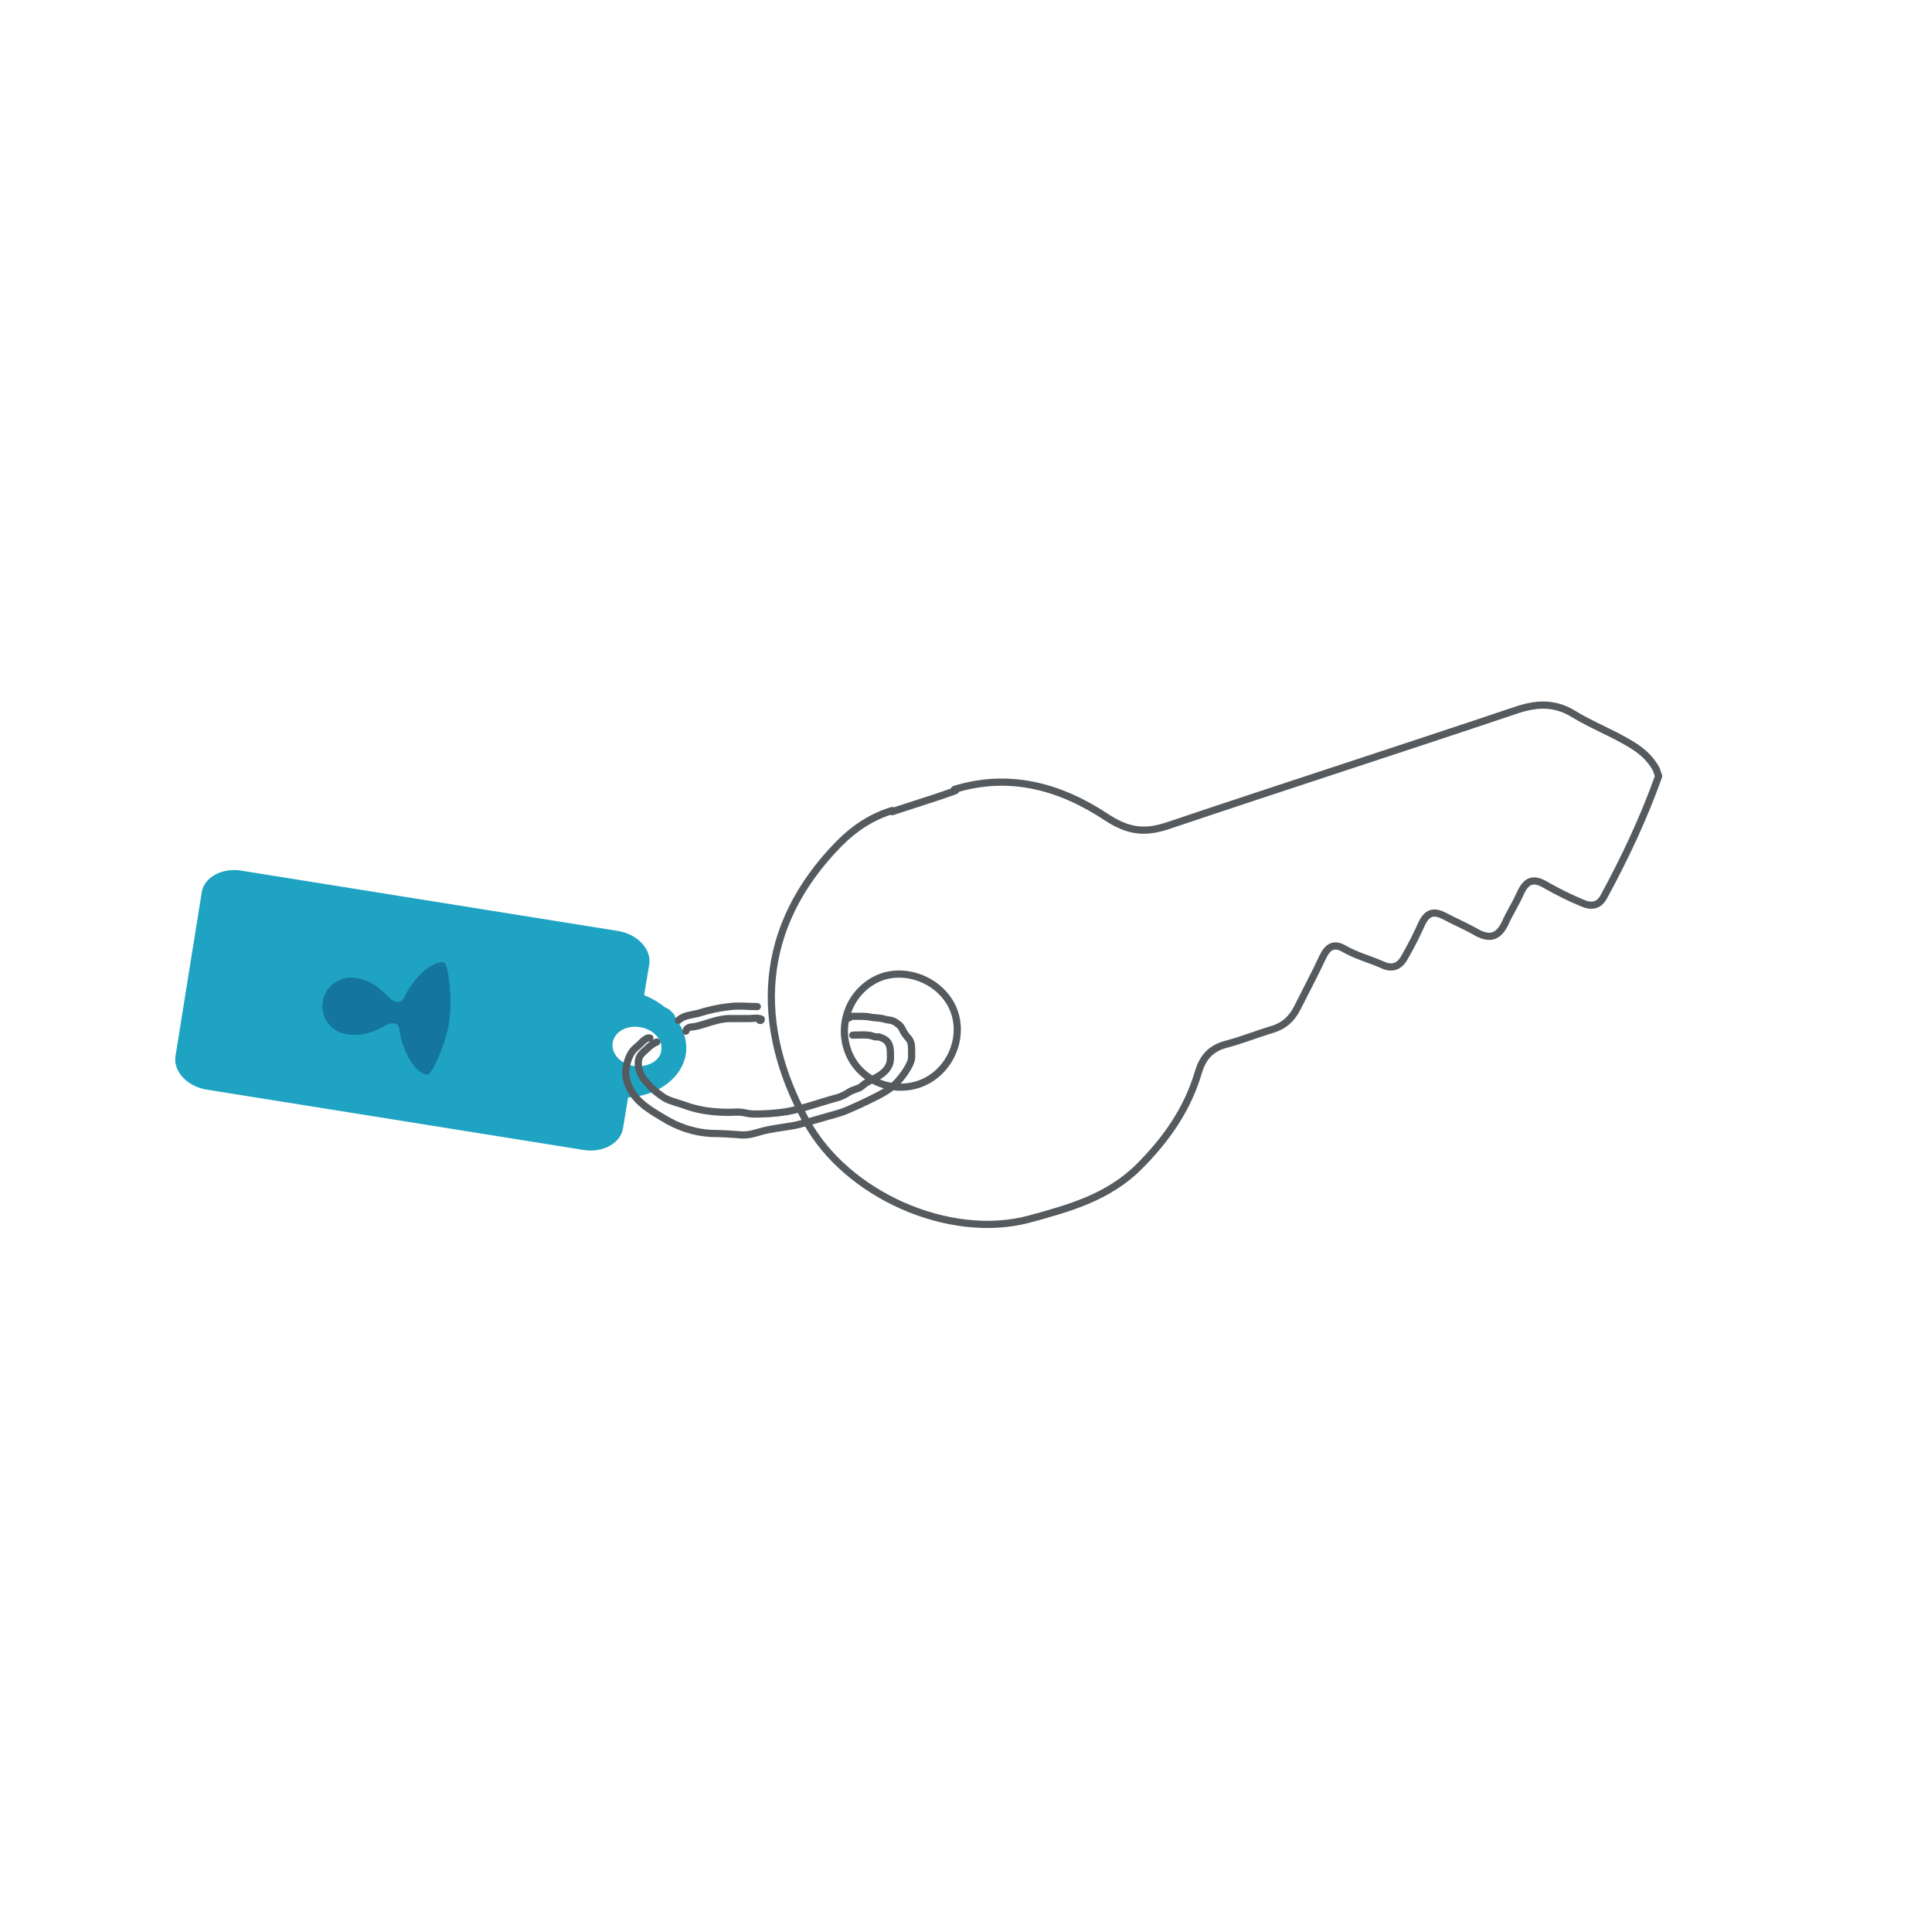
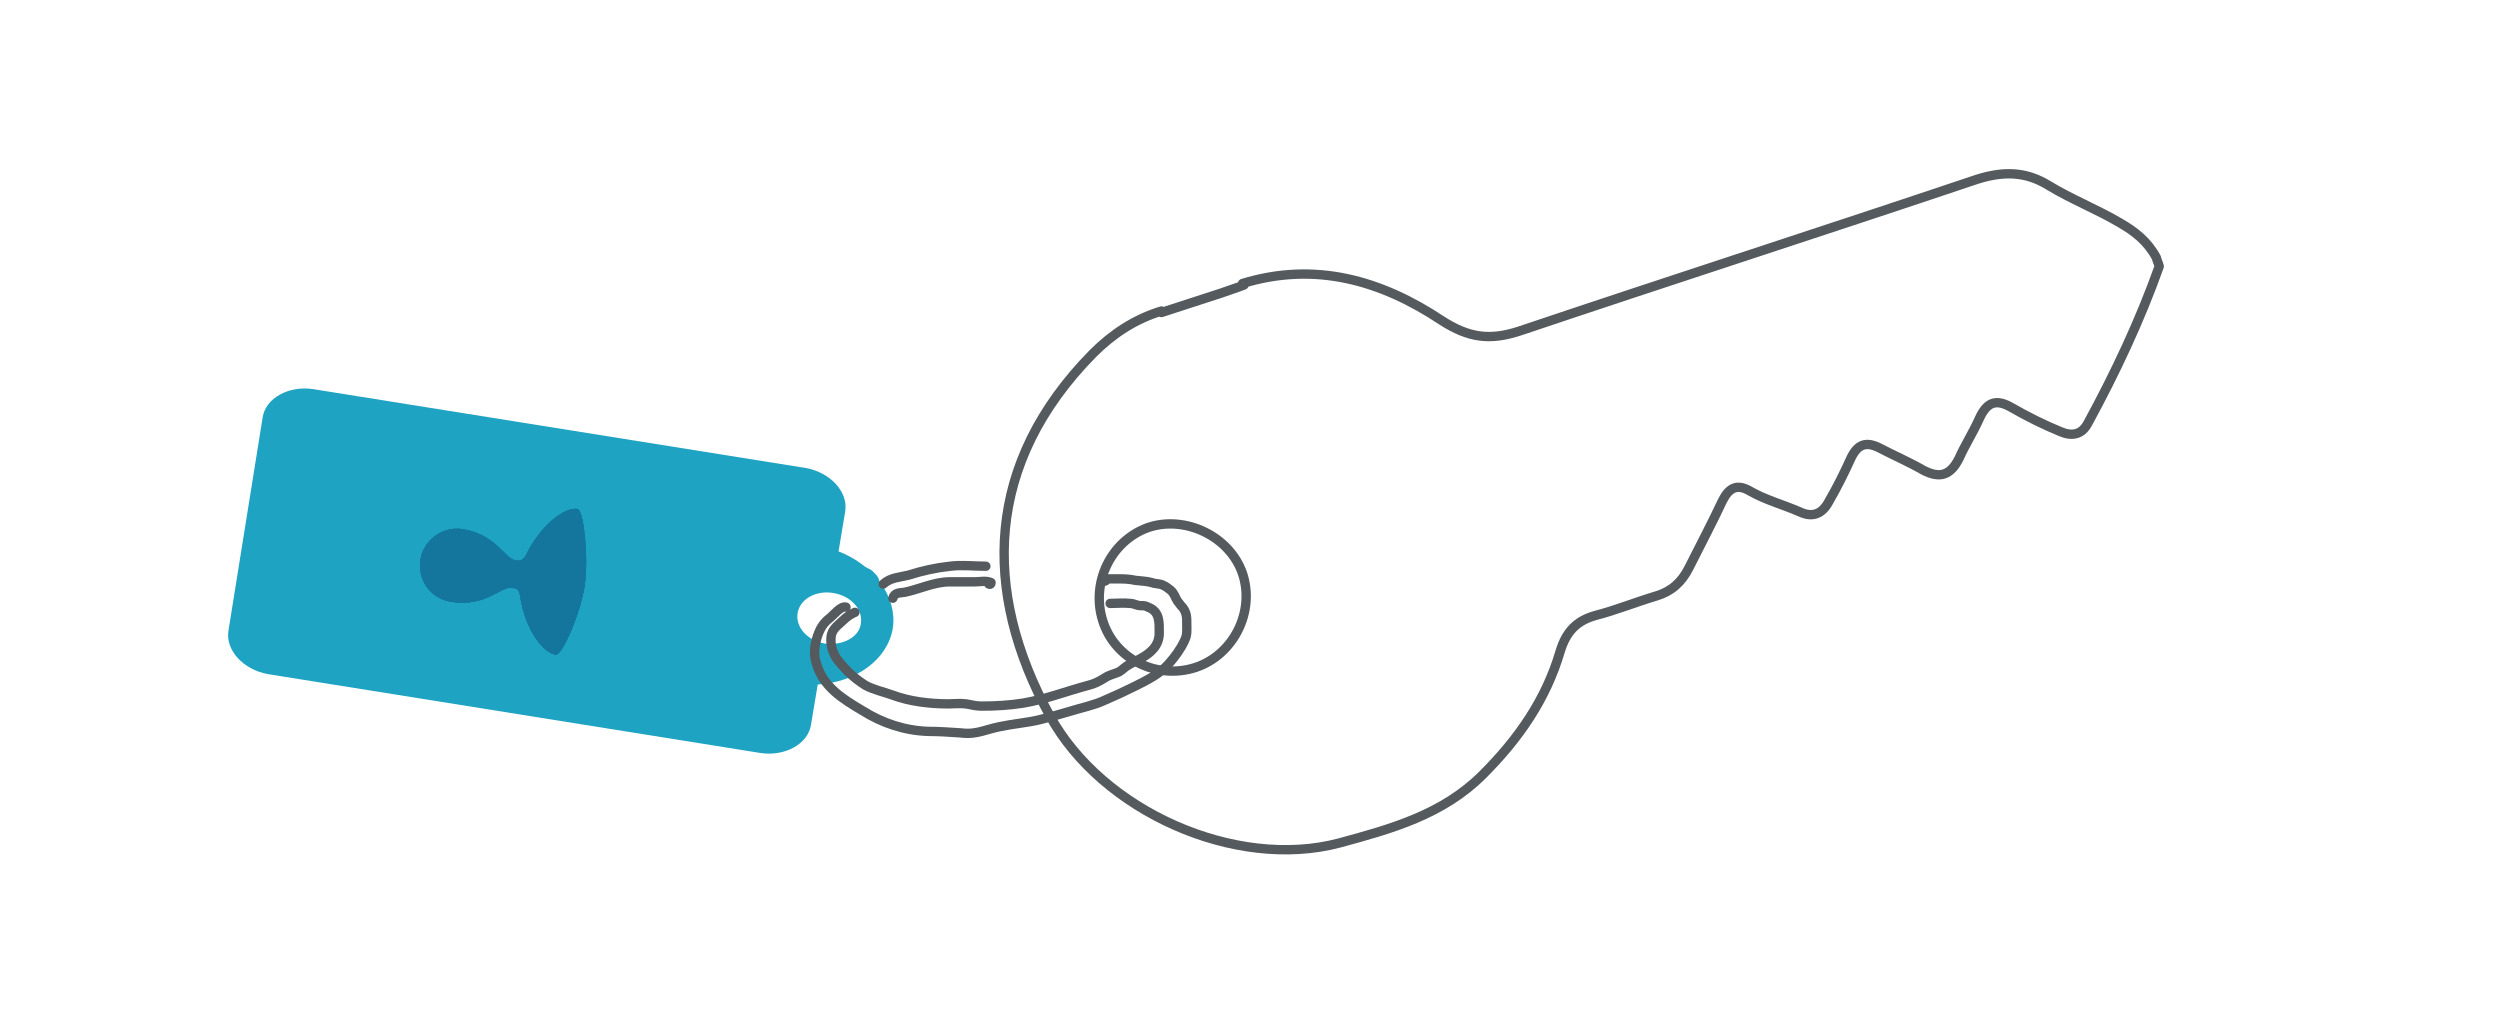
- <svg xmlns="http://www.w3.org/2000/svg" xmlns:xlink="http://www.w3.org/1999/xlink" version="1.1" id="Layer_1" x="0px" y="0px" viewBox="0 0 336 338" style="enable-background:new 0 0 336 338;" xml:space="preserve">
+ <svg xmlns="http://www.w3.org/2000/svg" xmlns:xlink="http://www.w3.org/1999/xlink" version="1.1" id="Layer_1" x="0px" y="0px" viewBox="0 100 336 138" style="enable-background:new 0 0 336 338;" xml:space="preserve">
  <style type="text/css">
	.st0{fill:#1EA3C2;}
	.st1{fill:none;stroke:#555A5E;stroke-width:1.258;stroke-linecap:round;stroke-linejoin:round;stroke-miterlimit:10;}
	.st2{clip-path:url(#SVGID_2_);}
	.st3{clip-path:url(#SVGID_4_);fill:#14769D;}
</style>
  <g>
    <path class="st0" d="M112.7,174.1l0.9-5.4c0.4-2.6-2-5.2-5.3-5.8l-66.2-10.6c-3.3-0.5-6.4,1.2-6.8,3.8l-4.6,28.7   c-0.4,2.6,2,5.2,5.3,5.8l66.2,10.6c3.3,0.5,6.4-1.2,6.8-3.8l0.9-5.4c5.1-0.3,9.4-3.3,10.1-7.6C120.6,180.2,117.5,176,112.7,174.1z    M110.9,186.5c-2.4-0.4-4-2.2-3.7-4.1c0.3-1.9,2.5-3.1,4.8-2.7c2.4,0.4,4,2.2,3.7,4.1C115.5,185.6,113.3,186.8,110.9,186.5z" />
    <path class="st1" d="M285,130c-3.2-1.9-6.6-3.2-9.7-5.1c-3.1-1.9-6.1-1.9-9.6-0.8c-20.5,6.9-41,13.5-61.5,20.4   c-4,1.3-6.8,0.9-10.4-1.4c-8.1-5.4-17-8-26.8-5c0,0.1,0.1,0.1,0.2,0.2c-1,0.4-2,0.7-3.1,1.1c-2.7,0.9-5.3,1.7-8,2.6   c0-0.1,0-0.2,0-0.2c-3.6,1.1-6.6,3.1-9.2,5.7c-14.5,14.7-15,31.9-5.8,48.7c7,12.8,24.9,20.8,38.9,17.1c7-1.9,13.9-3.8,19.3-9.2   c4.8-4.8,8.5-10.1,10.4-16.6c0.8-2.6,2.2-4.1,4.8-4.8c2.7-0.7,5.4-1.8,8.1-2.6c2-0.6,3.4-1.8,4.4-3.8c1.5-3,3.1-6,4.5-9   c0.9-1.8,2-2.3,3.7-1.3c2.1,1.2,4.4,1.8,6.7,2.8c1.7,0.8,3,0.3,3.9-1.4c1.1-1.9,2.1-3.9,3-5.9c0.9-1.8,2-2.2,3.8-1.3   c1.9,1,4,1.9,5.9,3c2.3,1.2,3.7,0.6,4.8-1.6c0.8-1.8,1.9-3.5,2.7-5.3c1-2.2,2.2-2.8,4.4-1.5c2.1,1.2,4.3,2.3,6.5,3.2   c1.6,0.7,2.9,0.4,3.7-1.1c3.7-6.8,7-13.8,9.6-21.1c-0.1-0.4-0.3-0.8-0.4-1.2C288.6,132.4,286.9,131.1,285,130z M160.7,189.7   c-5.2,1.7-10.9-1.1-12.5-6.3c-1.6-5.1,1.1-10.7,6.1-12.5c5-1.7,11,1.2,12.7,6.2C168.7,182.2,165.8,188,160.7,189.7z" />
    <g>
      <defs>
        <path id="SVGID_1_" d="M69.3,175.3c-1.5-0.2-2.6-3.5-7.2-4.2c-2.8-0.4-5.3,1.7-5.6,4.2c-0.4,2.7,1.4,5.2,4.2,5.6     c4.6,0.7,6.6-2.1,8.1-1.9c0.6,0.1,0.9,0.1,1.1,1.1c0.6,4.2,2.9,7.6,4.8,7.9c0.9,0.1,3.4-5.8,3.9-9.4c0.5-3.6-0.1-10-1-10.2     c-1.8-0.3-5.1,2.4-6.9,6.2C70.2,175.4,69.9,175.4,69.3,175.3z" />
      </defs>
      <use xlink:href="#SVGID_1_" style="overflow:visible;fill-rule:evenodd;clip-rule:evenodd;fill:#14769D;" />
      <clipPath id="SVGID_2_">
        <use xlink:href="#SVGID_1_" style="overflow:visible;" />
      </clipPath>
      <g class="st2">
        <defs>
          <rect id="SVGID_3_" x="-423.6" y="-47.9" transform="matrix(0.1479 -0.989 0.989 0.1479 -37.9333 112.3527)" width="939.6" height="252.1" />
        </defs>
        <use xlink:href="#SVGID_3_" style="overflow:visible;fill:#14769D;" />
        <clipPath id="SVGID_4_">
          <use xlink:href="#SVGID_3_" style="overflow:visible;" />
        </clipPath>
        <rect x="54.5" y="162.6" transform="matrix(0.1479 -0.989 0.989 0.1479 -117.423 217.4564)" class="st3" width="26" height="28.5" />
      </g>
    </g>
    <path class="st0" d="M113.7,176.5C113.7,176.5,113.7,176.5,113.7,176.5c-0.4,0.6-1,1.3-1.1,2.1c0,0.4,0.1,0.7,0.2,1.1   c0.6,0.1,1.2,0.6,1.6,1c0.4,0.4,0.9,0.7,1.1,1.2c0.1,0.2,0.1,0.6,0.3,0.7c0,0.1,0.5,0.3,0.5,0.3c0.4,0.1,0.7-0.5,0.9-0.7   c0.4-0.5,0.7-1,0.9-1.6c0.2-0.6,0.1-1.2,0.1-1.8c0-0.7,0-1-0.4-1.5c-0.4-0.4-0.6-0.7-1.1-0.9c-0.2-0.1-0.4-0.2-0.7-0.3   C115.7,176,115.2,175.7,113.7,176.5z" />
    <path class="st1" d="M113.7,181.6c-0.7-0.2-1.6,1-2.1,1.4c-0.9,0.7-1.3,1.3-1.7,2.4c-0.4,1.2-0.6,2.5-0.2,3.7   c0.9,3.2,3.5,4.8,6.2,6.4c2.7,1.7,5.7,2.7,8.9,2.8c1.4,0,2.8,0.1,4.3,0.2c1.5,0.2,2.5-0.1,3.9-0.5c1.7-0.5,3.6-0.7,5.4-1   c1.8-0.3,3.6-0.9,5.4-1.4c1.6-0.5,3.2-0.8,4.7-1.5c1.4-0.6,2.7-1.2,4.1-1.9c1.6-0.8,3.2-1.6,4.4-2.9c0.9-1,1.7-2.1,2.2-3.2   c0.4-0.8,0.3-1.4,0.3-2.3c0-0.8,0-1.4-0.5-2.1c-0.3-0.3-0.5-0.6-0.8-1c-0.3-0.5-0.4-1-0.9-1.4c-0.3-0.2-0.6-0.5-0.9-0.6   c-0.5-0.3-1.1-0.2-1.6-0.4c-0.7-0.2-1.4-0.2-2.2-0.3c-0.9-0.2-1.6-0.2-2.5-0.2c-0.4,0-0.7,0-1.1,0c-0.4,0.1-0.3,0.4-0.8,0.3" />
    <path class="st1" d="M118.7,178.5c1-0.9,2.2-0.9,3.4-1.2c1.9-0.6,3.7-1,5.6-1.2c1.5-0.2,3.2,0,4.8,0" />
    <path class="st1" d="M114.9,182.3c-0.5,0.2-1.1,0.6-1.5,1c-0.7,0.7-1.6,1.2-1.7,2.3c-0.1,0.9,0.1,1.7,0.5,2.5   c0.5,0.9,1,1.3,1.7,2.1c0.7,0.7,1.6,1.4,2.4,1.9c1.1,0.6,2.5,0.9,3.6,1.3c2.4,0.9,5.1,1.2,7.6,1.2c0.7,0,1.6-0.1,2.3,0   c0.7,0.1,1.3,0.3,2.1,0.3c1.9,0,3.7-0.1,5.6-0.4c3-0.5,5.8-1.6,8.8-2.4c0.8-0.2,1.4-0.5,2.2-1c0.6-0.4,1.2-0.5,1.9-0.8   c0.5-0.3,0.8-0.7,1.4-1c0.5-0.3,1-0.5,1.5-0.8c1.3-0.7,2.5-1.7,2.5-3.4c0-1.5,0.1-2.9-1.5-3.5c-0.4-0.2-0.5-0.2-1-0.2   c-0.5,0-0.9-0.3-1.4-0.3c-0.9-0.1-1.8,0-2.7,0" />
    <path class="st1" d="M120,180.4c0.2-0.8,1-0.7,1.6-0.8c1.9-0.4,4-1.4,6-1.4c1.1,0,2.3,0,3.4,0c0.6,0,1.6-0.2,2.2,0.1   c0,0.2-0.1,0.3-0.3,0.2" />
  </g>
</svg>
